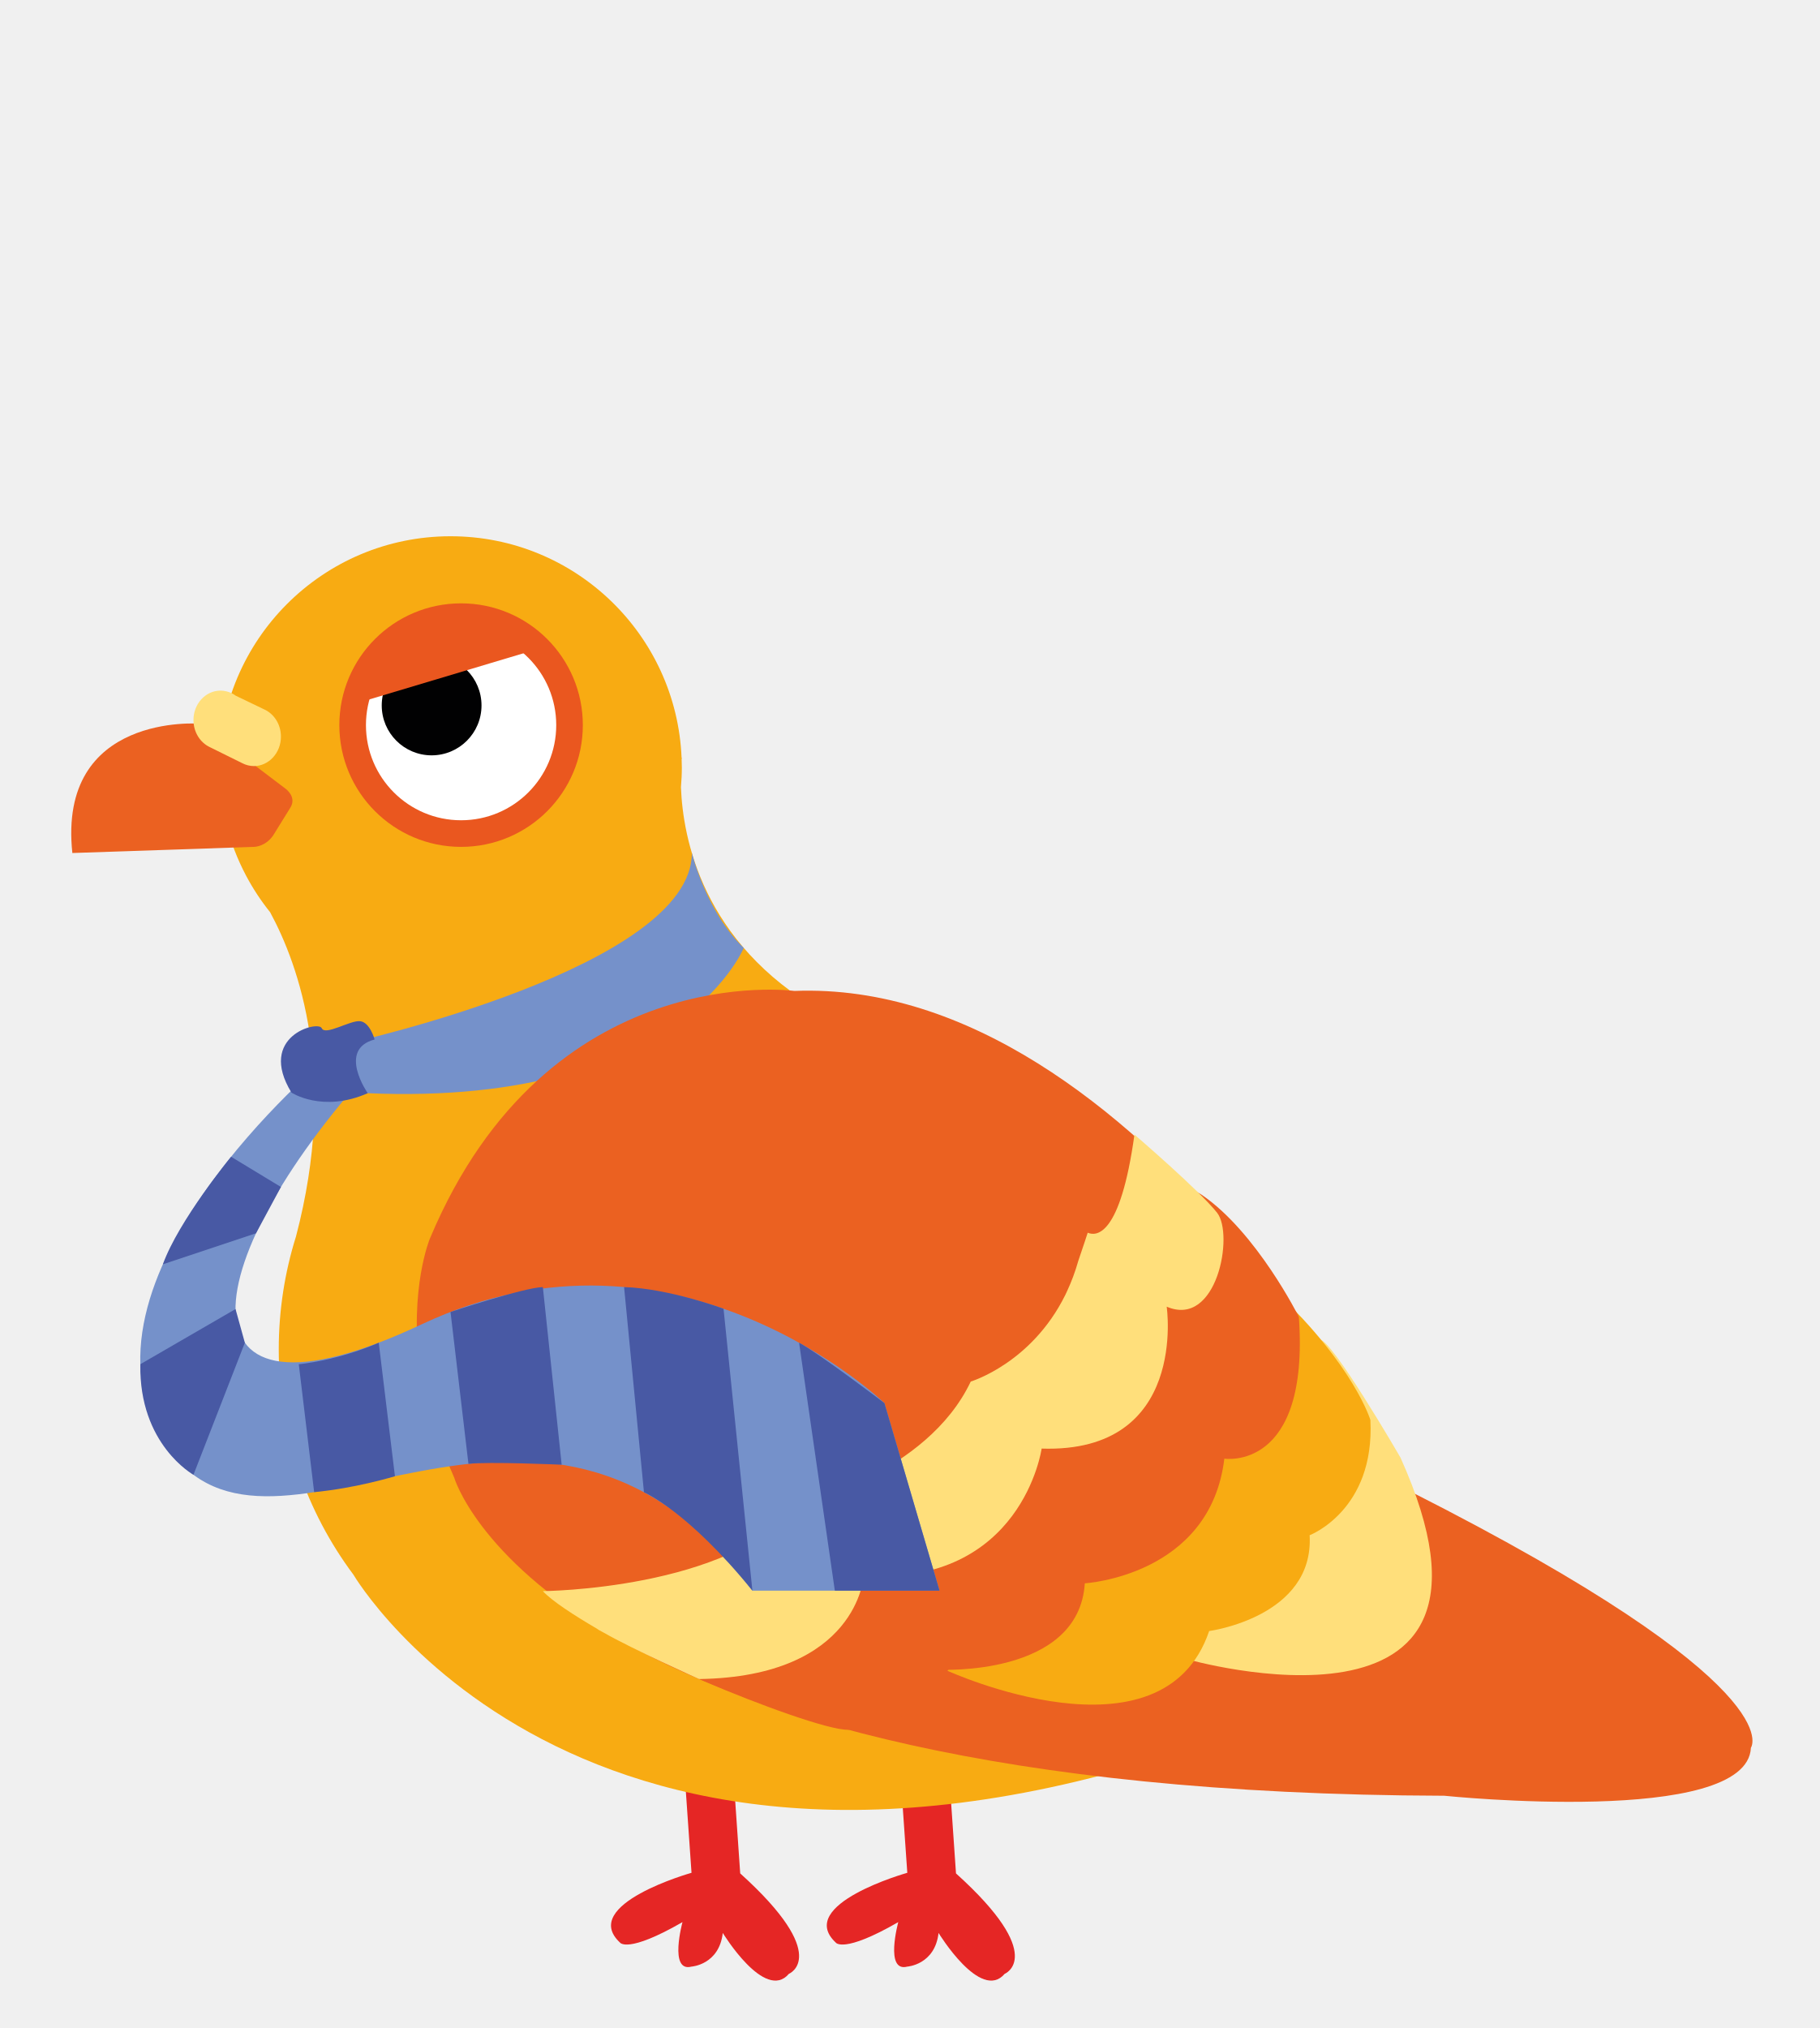
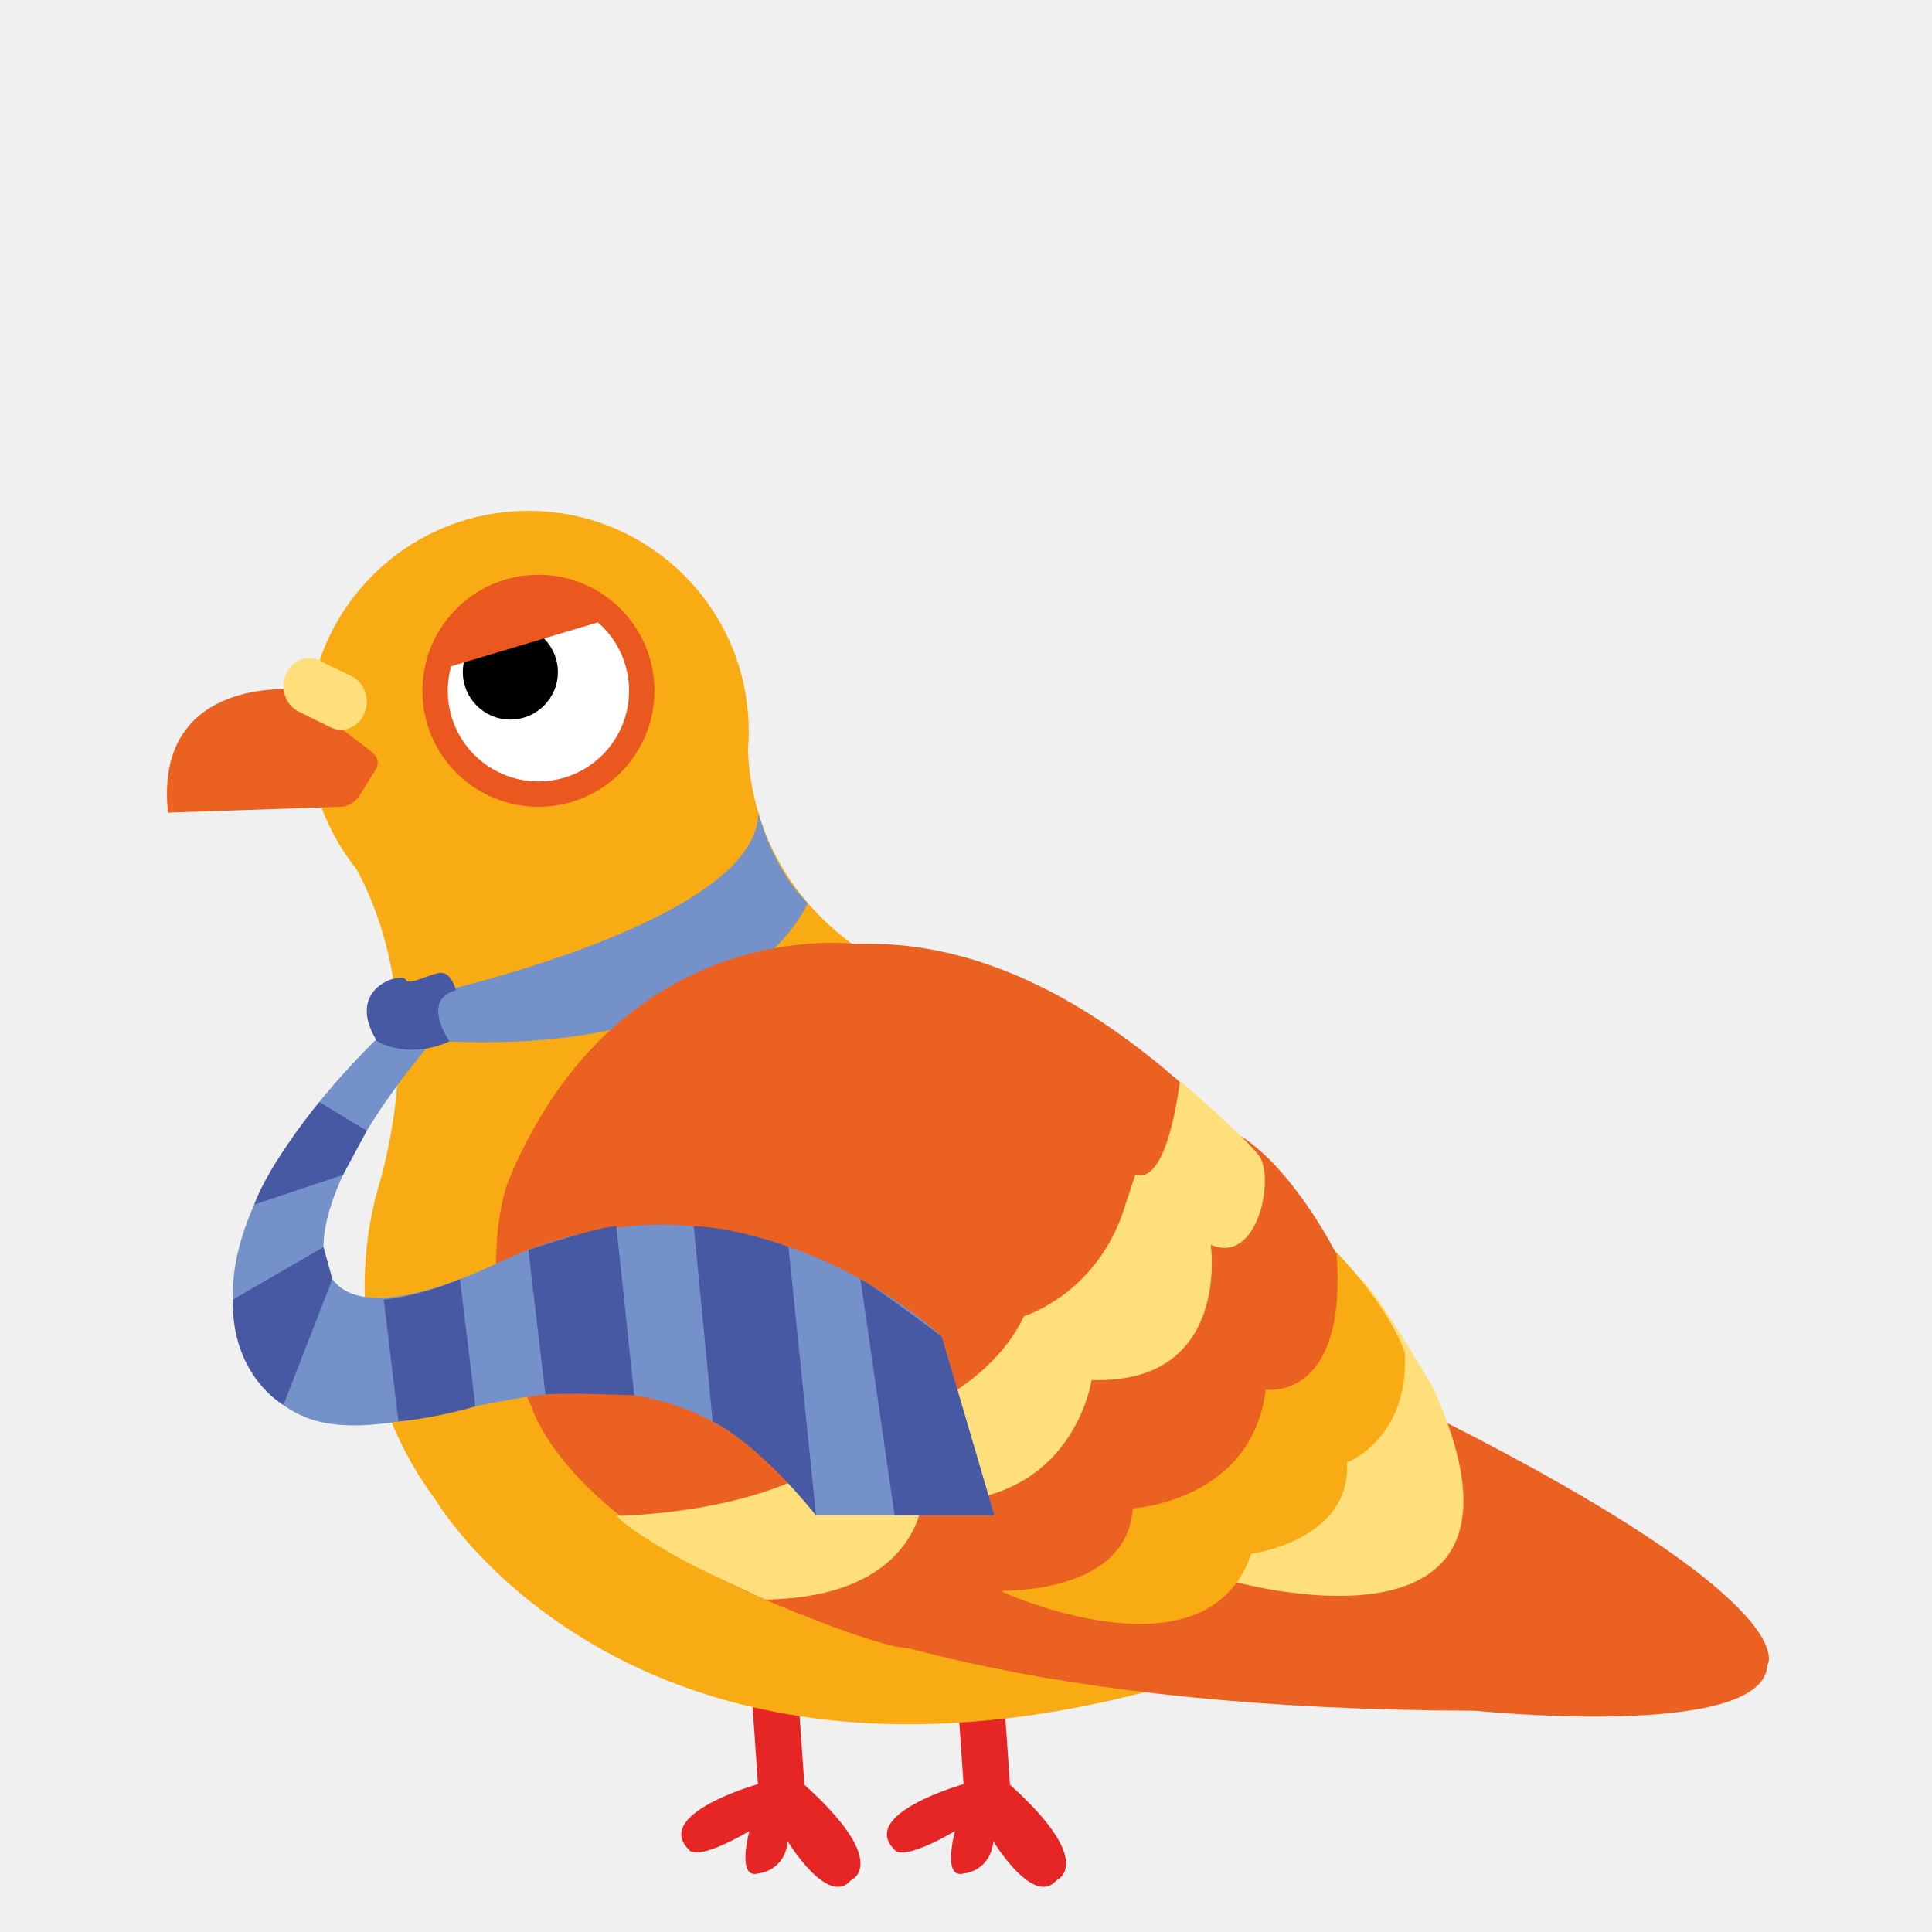
- <svg xmlns="http://www.w3.org/2000/svg" version="1.1" id="Layer_1" x="0px" y="0px" width="70px" height="78px" viewBox="0 0 582 652" enable-background="new 0 0 582 652" xml:space="preserve">
+ <svg xmlns="http://www.w3.org/2000/svg" version="1.1" id="Layer_1" x="0px" y="0px" width="70px" height="70px" viewBox="0 0 582 652" enable-background="new 0 0 582 652" xml:space="preserve">
  <g>
    <path fill="#E52625" d="M288.058,571.559l2.126,30.544c0,0-36.152,10.156-23.006,22.426c0,0,2.321,3.673,20.106-6.572   c0,0-4.446,16.237,2.899,14.305c0,0,8.893-0.579,10.053-10.825c0,0,13.534,22.23,21.266,13.145c0,0,13.92-5.604-15.66-32.283   l-2.125-30.738" />
    <path fill="#E52625" d="M218.67,571.559l2.127,30.544c0,0-36.151,10.156-23.006,22.426c0,0,2.32,3.673,20.105-6.572   c0,0-4.446,16.237,2.9,14.305c0,0,8.892-0.579,10.053-10.825c0,0,13.533,22.23,21.266,13.145c0,0,13.919-5.604-15.658-32.283   l-2.129-30.738" />
    <path fill="#F8AB12" d="M447.648,477.919c0,0-21.429-52.472-67.453-95.725c-11.268-11.63-25.085-22.234-41.008-30.926   c-0.784-0.428-1.574-0.822-2.362-1.238c-0.202-0.113-0.397-0.23-0.599-0.342l-0.025,0.016   c-14.363-7.498-29.047-12.746-43.354-15.797c-0.836-0.26-1.848-0.477-3.066-0.643c-0.067-0.01-0.128-0.021-0.193-0.029   c-2.09-0.398-4.17-0.756-6.238-1.062c-8.463-1.704-14.658-4.104-18.615-5.993c-0.706-0.365-1.421-0.721-2.136-1.073   c-38.342-22.06-44.587-55.72-45.198-72.008c0.174-2.086,0.285-4.191,0.285-6.324c0-0.874-0.035-1.737-0.066-2.602   c0.039-0.362,0.066-0.56,0.066-0.56h-0.08c-1.658-39.605-34.276-71.209-74.29-71.209c-41.075,0-74.372,33.297-74.372,74.371   c0,12.51,3.104,24.29,8.56,34.636l-0.011,0.004c0,0,0.012,0.012,0.031,0.035c2.217,4.198,4.824,8.156,7.773,11.83   c9.287,17.129,21.922,52.522,8.309,104.271c-3.595,11.462-5.535,23.655-5.535,36.303c0,27.157,8.936,52.226,24.029,72.427h-0.001   c0,0,76.499,130.407,289.152,48.704l49.491-39.028L447.648,477.919z" />
    <path fill="#7591CA" d="M111.045,335.262c0,0,109.847-24.348,109.873-61.019c0,0,4.619,18.932,16.676,30.51   c0,0-22.855,56.338-136.906,45.615" />
    <path fill="#EB6121" d="M452.009,479.532c0,0-85.85-165.301-198.148-160.947c0,0-79.134-10.847-117.09,79.387   c-0.028,0.068-0.062,0.133-0.091,0.201l0,0c0,0-6.691,15.845-3.23,42.562c1.851,10.069,5.353,21.454,11.04,34.331   c0,0,29.55,101.468,318.372,102.265c0,0,97.436,10.075,98.596-15.443C561.457,561.887,575.709,542.168,452.009,479.532z" />
    <circle fill="#EA571F" cx="146.702" cy="233.122" r="39.147" />
    <circle fill="#FFFFFF" cx="146.703" cy="233.122" r="30.593" />
    <circle fill="#010102" cx="137.228" cy="226.799" r="16.042" />
    <polyline fill="#EA571F" points="173.123,208.123 113.318,226.021 116.285,213.325 127.771,203.101 141.529,198.589  " />
    <path fill="#EB6121" d="M90.411,253.687l-0.495-0.376l-0.002-0.001l-27.229-20.652c0,0-45.803-3.616-40.982,41.585l57.83-1.957l0,0   h0.004l0.816-0.028c1.426-0.143,4.409-0.892,6.456-4.533c0.11-0.197,0.212-0.36,0.313-0.507l4.503-7.272   C93.694,256.922,91.47,254.565,90.411,253.687z" />
    <g>
      <g>
        <path fill="#F8AB12" d="M210.02,545.133c3.225,0,3.225-5,0-5S206.795,545.133,210.02,545.133L210.02,545.133z" />
      </g>
    </g>
    <path fill="#FFDF7B" d="M379.854,533.354c0,0,112.706,32.493,68.908-64.757c0,0-22.092-38.159-25.994-37.938" />
    <path fill="#F8AB12" d="M303.098,537.151c0,0,69.126,31.554,84.152-12.773c0,0,33.813-4.509,32.309-30.806   c0,0,21.037-7.999,19.534-37.058c0,0-5.259-17.416-30.054-40.896" />
    <path fill="#EB6121" d="M271.211,556.117c0,0,24.733,0.014,29.34-19.311c0,0,44.795,2.33,46.717-27.777   c0,0,40.33-2.33,44.865-40.075c0,0,27.475,4.271,23.962-45.584c0,0-13.583-27.234-31.263-39.258   c-3.982-2.709-4.925,0.043-9.678-2.129c-25.859-11.822-13.521,29.054-13.521,29.054l-64.905,68.208l-63.24,31.239l-34.182,17.997   c-1.789-1.366,8.943,4.84,25.843,12.142C242.049,547.924,265.115,556.319,271.211,556.117z" />
    <path fill="#FFDF7B" d="M389.834,389.937c-5.414-6.959-26.606-25.16-26.606-25.16c-4.56,32.859-12.3,32.729-15.032,31.536   c0,0-1.399,4.332-3.018,9.034c-0.992,3.52-2.211,6.726-3.576,9.669c-0.238,0.558-0.455,1.022-0.638,1.362   c-0.005,0.012-0.013,0.018-0.018,0.029c-10.865,21.941-30.357,27.756-30.357,27.756c-14.167,29.896-55.201,39.428-55.201,39.428   c-22.392,27.565-82.396,27.948-82.396,27.948c2.933,3.197,10.095,7.814,17.391,12.084l0.557,0.386l1.648,0.894   c9.236,5.306,30.647,14.91,30.647,14.91c51.037-0.773,52.926-33.108,52.926-33.108c51.028,3.046,57.224-40.985,57.224-40.985   c47.172,1.546,40.211-45.624,40.211-45.624C389.834,427.055,395.247,396.896,389.834,389.937z" />
    <path fill="#FFDF7B" d="M83.267,228.011l0.001-0.002l-9.031-4.342c-0.848-0.629-1.808-1.091-2.834-1.363l-0.027-0.012l-0.002,0.006   c-0.65-0.17-1.328-0.27-2.028-0.27c-4.806,0-8.699,4.241-8.699,9.472c0,3.935,2.204,7.308,5.341,8.74l0,0l10.348,5.12l0,0   c1.135,0.589,2.399,0.929,3.74,0.929c4.806,0,8.699-4.241,8.699-9.472C88.773,232.814,86.49,229.397,83.267,228.011z" />
    <path fill="#7591CA" d="M103.527,340.116c0,0-86.482,71.882-51.773,124.412c34.707,52.527,120.131-45.484,188.625,46.873h60.172   l-17.727-60.314c0,0-66.485-64.098-148.779-25.328c-82.291,38.77-72.982-21.32-13.162-85.643" />
    <path fill="#8CC47E" d="M228.162,467.979" />
    <path fill="#4859A4" d="M116.682,351.462c0,0-9.846-14.084,2.213-17.268c0,0-1.488-5.58-4.703-5.887s-11.227,4.781-12.307,2.248   c-1.08-2.535-20.848,2.52-9.73,20.713C92.154,351.269,102.162,357.868,116.682,351.462z" />
    <path fill="#4859A4" d="M255.388,431.684l11.497,79.718h33.666l-17.727-60.314C282.824,451.087,261.761,435.044,255.388,431.684z" />
    <path fill="#4859A4" d="M240.379,511.401l-9.284-90.64c0,0-17.528-6.532-31.981-6.966l6.393,65.966   C205.506,479.762,219.605,485.761,240.379,511.401z" />
    <path fill="#4859A4" d="M172.992,413.796l6.053,57.107c0,0-23.89-1.049-29.979-0.265l-5.763-48.84   C143.303,421.799,166.931,413.938,172.992,413.796z" />
    <path fill="#4859A4" d="M120.225,431.684l5.206,42.92c0,0-12.323,3.815-25.976,5.119l-4.944-41.136   C94.511,438.587,106.4,437.61,120.225,431.684z" />
    <path fill="#4859A4" d="M77.172,431.684l-16.526,42.454c0,0-17.566-9.702-17.079-35.551l30.608-17.726L77.172,431.684z" />
    <path fill="#4859A4" d="M50.815,406.476l29.945-9.979l8.013-14.886l-16.026-9.716C72.747,371.896,55.84,392.422,50.815,406.476z" />
  </g>
</svg>
